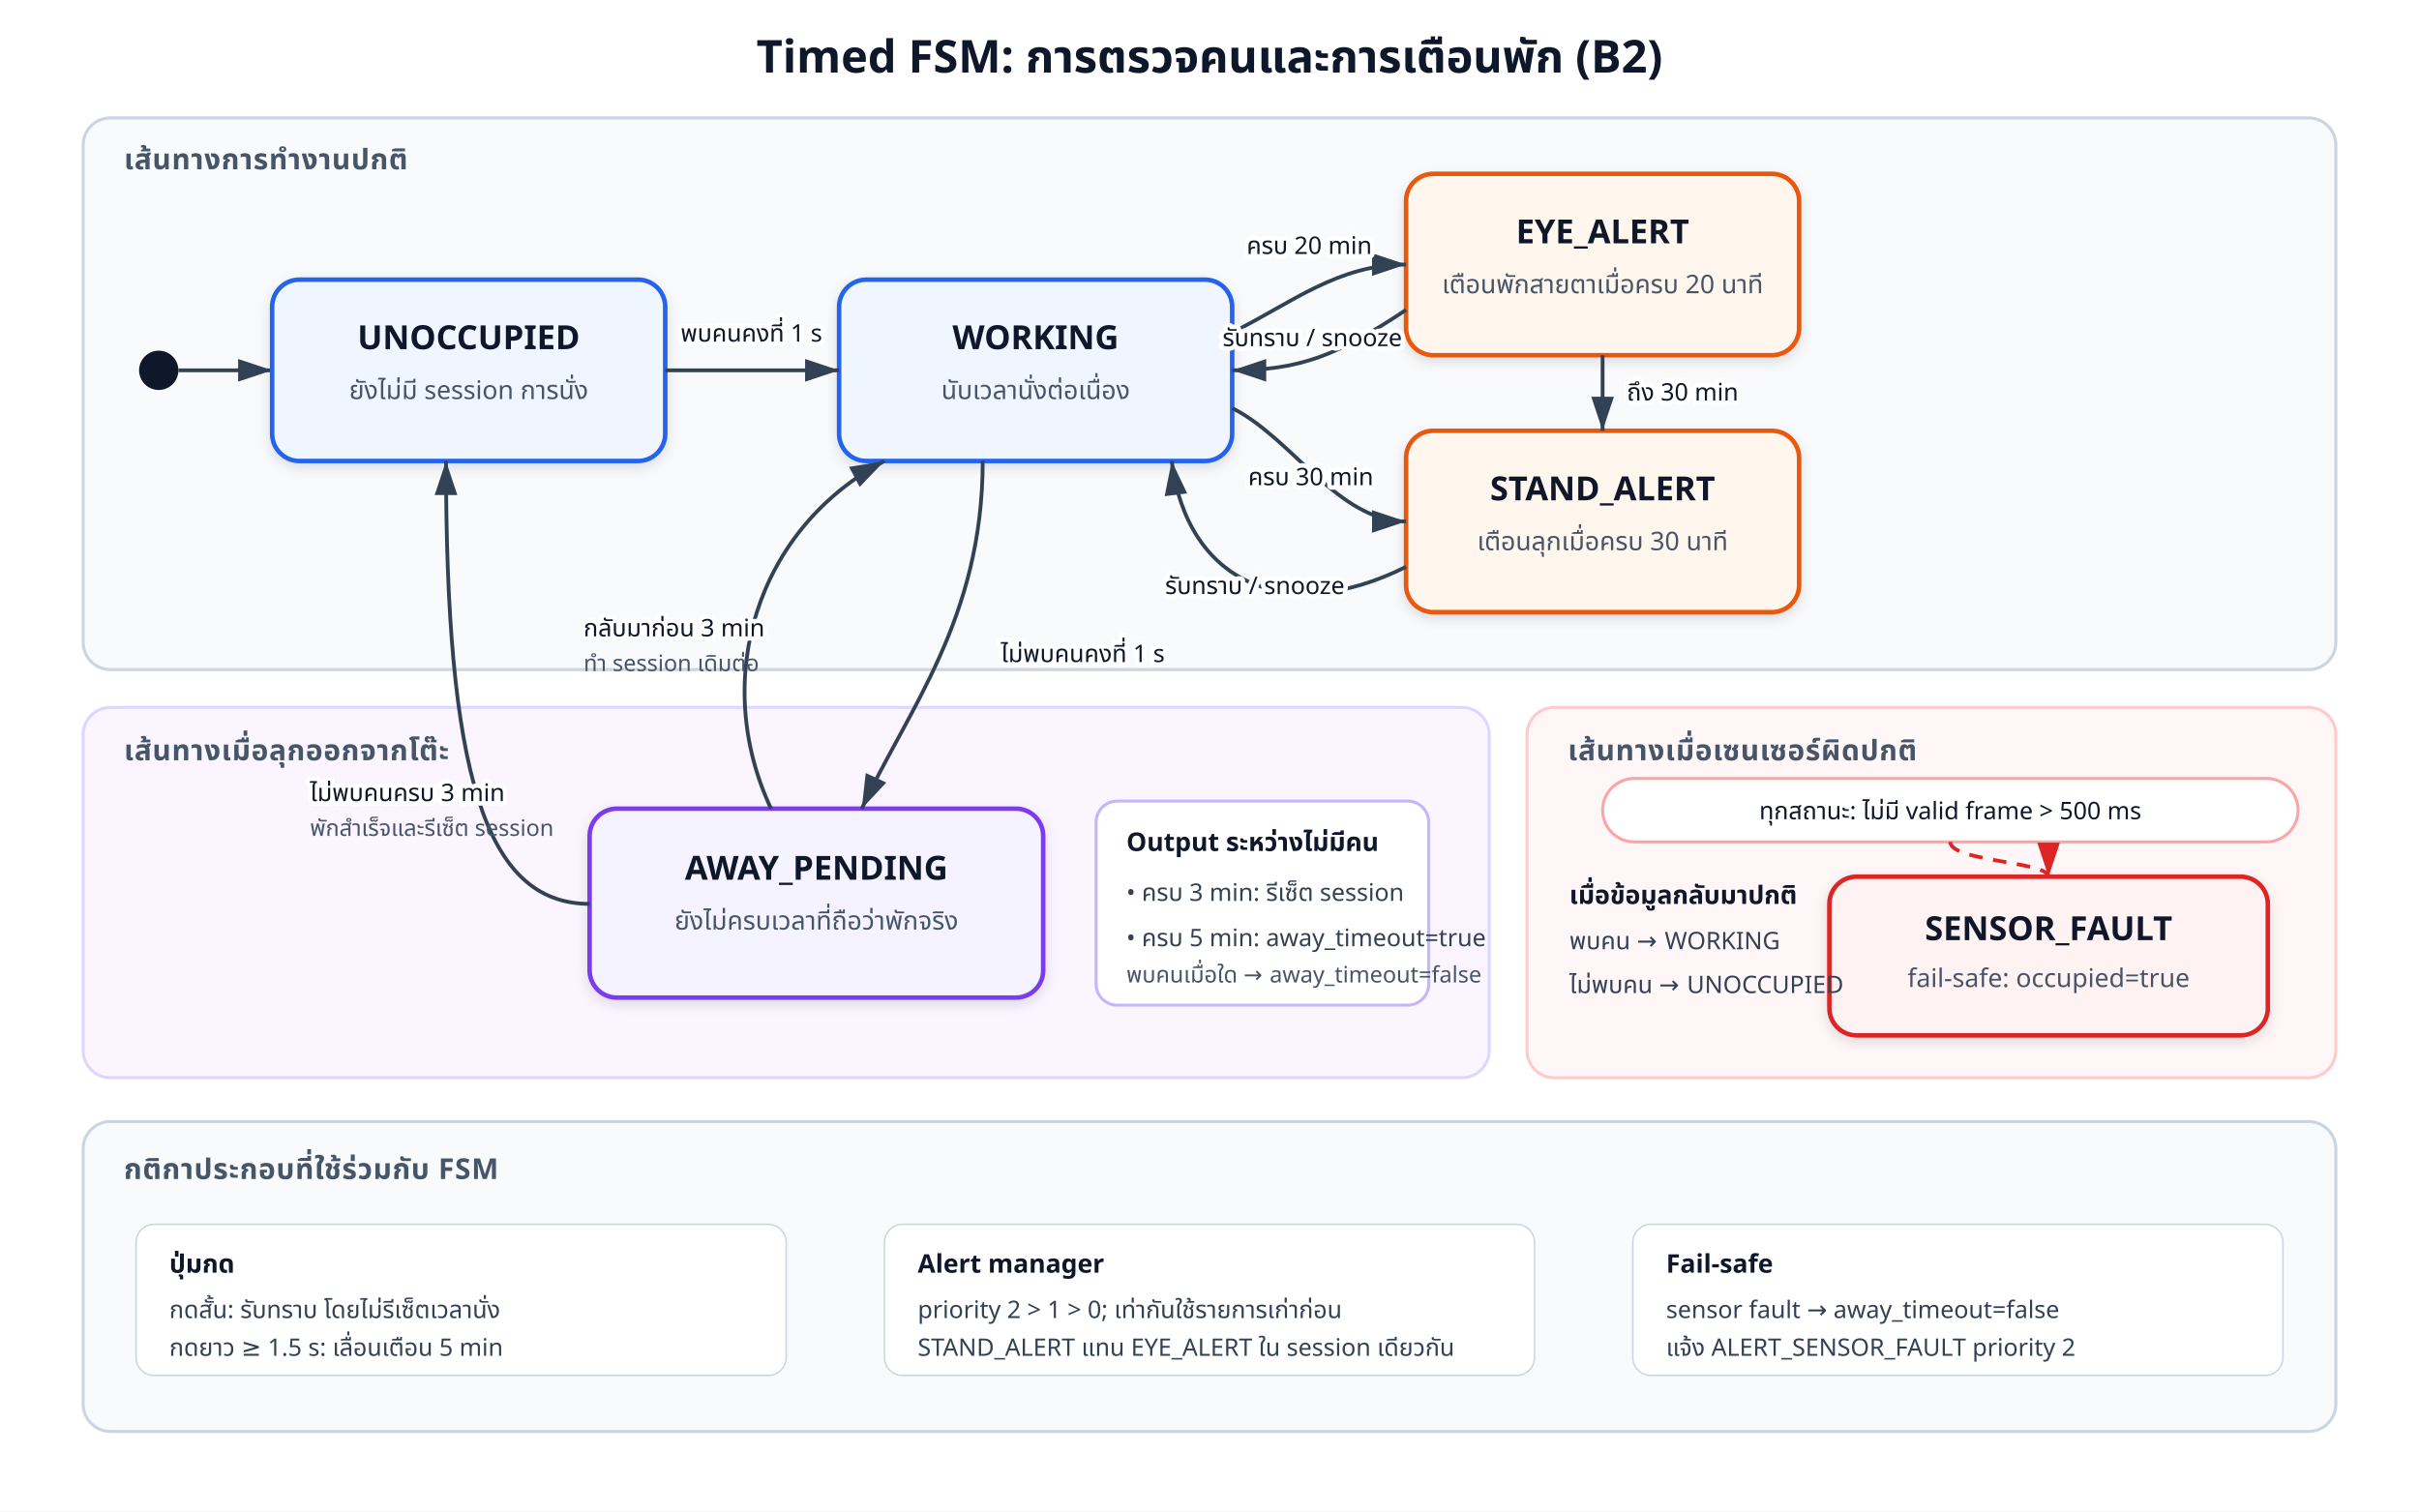
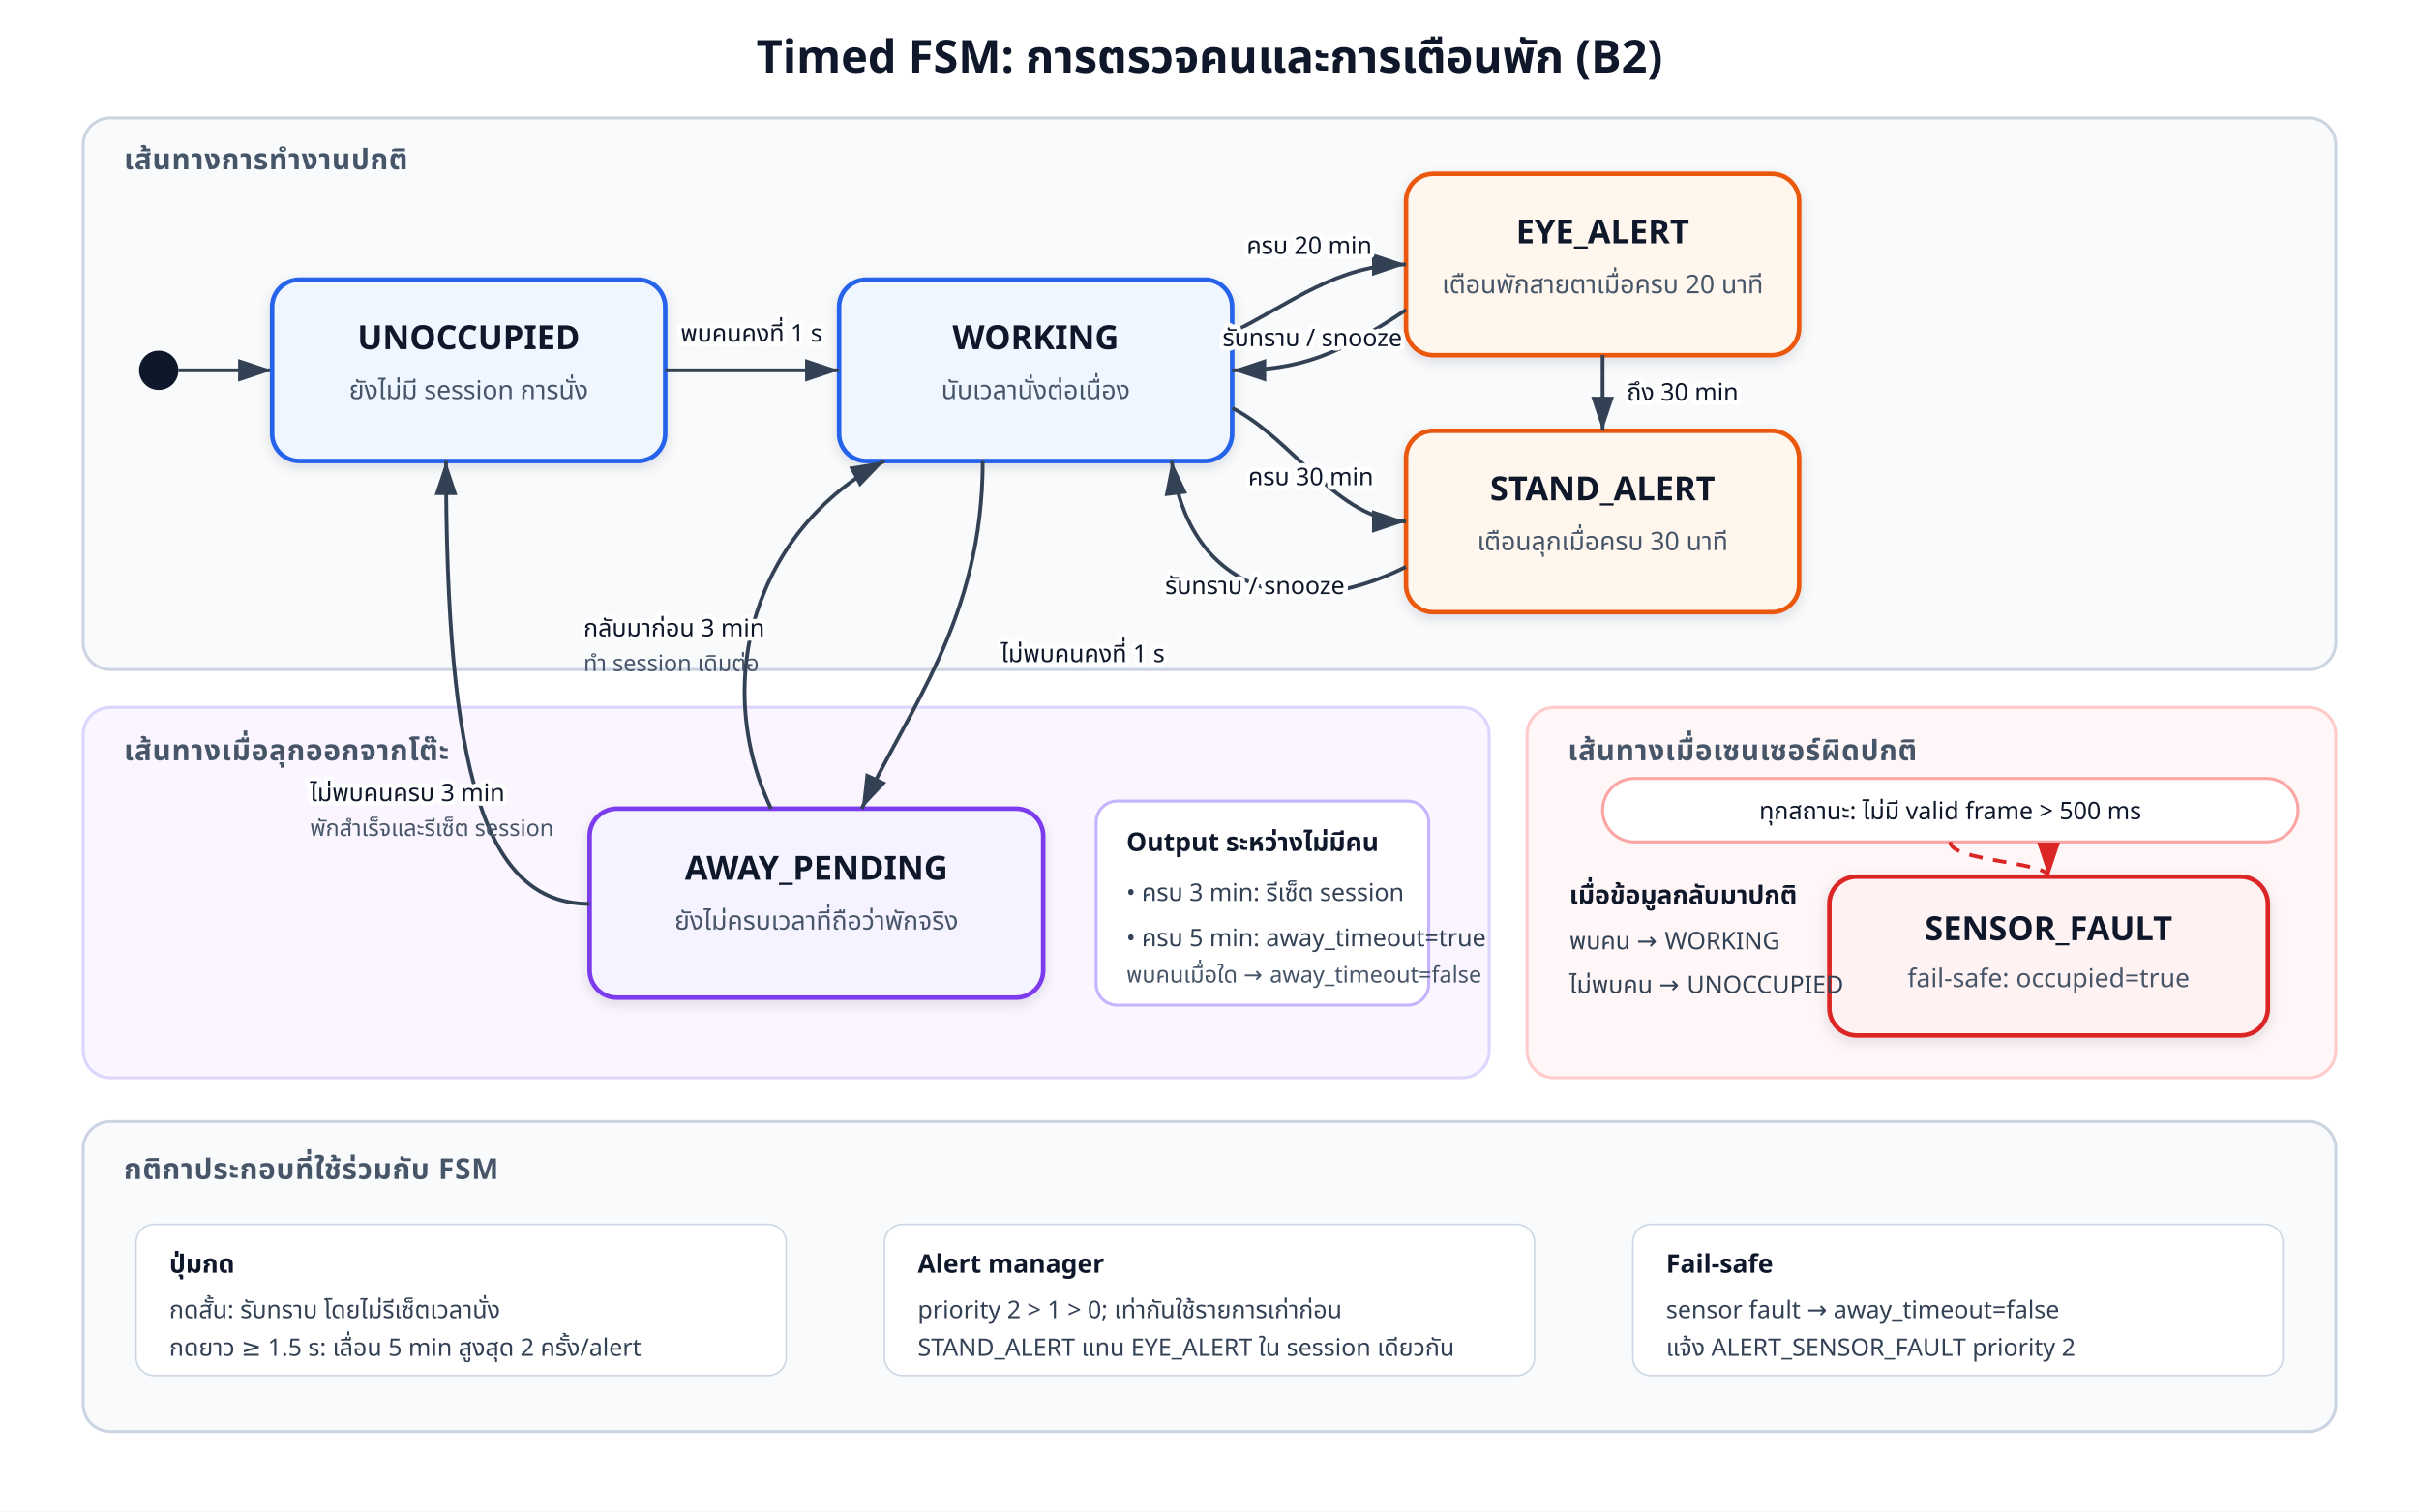
<svg xmlns="http://www.w3.org/2000/svg" width="1600" height="1000" viewBox="0 0 1600 1000">
  <defs>
    <marker id="arrow" markerWidth="10" markerHeight="10" refX="9" refY="3" orient="auto">
      <path d="M0,0 L0,6 L9,3 z" fill="#334155" />
    </marker>
    <marker id="arrowRed" markerWidth="10" markerHeight="10" refX="9" refY="3" orient="auto">
      <path d="M0,0 L0,6 L9,3 z" fill="#dc2626" />
    </marker>
    <filter id="shadow" x="-10%" y="-10%" width="120%" height="120%">
      <feDropShadow dx="0" dy="3" stdDeviation="4" flood-color="#0f172a" flood-opacity="0.12" />
    </filter>
    <style>
      .title { font:700 30px 'Noto Sans Thai','Tahoma',sans-serif; fill:#0f172a; }
      .section { font:700 19px 'Noto Sans Thai','Tahoma',sans-serif; fill:#475569; letter-spacing:.5px; }
      .state { fill:#eff6ff; stroke:#2563eb; stroke-width:3; }
      .alert { fill:#fff7ed; stroke:#ea580c; stroke-width:3; }
      .away { fill:#f5f3ff; stroke:#7c3aed; stroke-width:3; }
      .fault { fill:#fef2f2; stroke:#dc2626; stroke-width:3; }
      .stateName { font:700 22px 'Noto Sans Thai','Tahoma',sans-serif; fill:#0f172a; }
      .stateDesc { font:17px 'Noto Sans Thai','Tahoma',sans-serif; fill:#475569; }
      .edge { fill:none; stroke:#334155; stroke-width:2.5; marker-end:url(#arrow); }
      .faultEdge { fill:none; stroke:#dc2626; stroke-width:2.5; stroke-dasharray:9 7; marker-end:url(#arrowRed); }
      .condition { font:16px 'Noto Sans Thai','Tahoma',sans-serif; fill:#0f172a; paint-order:stroke; stroke:#fff; stroke-width:6px; stroke-linejoin:round; }
      .small { font:15px 'Noto Sans Thai','Tahoma',sans-serif; fill:#475569; }
      .noteTitle { font:700 17px 'Noto Sans Thai','Tahoma',sans-serif; fill:#0f172a; }
      .note { font:16px 'Noto Sans Thai','Tahoma',sans-serif; fill:#334155; }
    </style>
  </defs>
  <rect width="1600" height="1000" fill="#ffffff" />
  <text x="800" y="48" text-anchor="middle" class="title">Timed FSM: การตรวจคนและการเตือนพัก (B2)</text>
  <rect x="55" y="78" width="1490" height="365" rx="18" fill="#f8fafc" stroke="#cbd5e1" stroke-width="2" />
  <text x="82" y="112" class="section">เส้นทางการทำงานปกติ</text>
  <circle cx="105" cy="245" r="13" fill="#0f172a" />
  <path d="M118 245 L180 245" class="edge" />
  <rect x="180" y="185" width="260" height="120" rx="18" class="state" filter="url(#shadow)" />
  <text x="310" y="231" text-anchor="middle" class="stateName">UNOCCUPIED</text>
  <text x="310" y="264" text-anchor="middle" class="stateDesc">ยังไม่มี session การนั่ง</text>
  <rect x="555" y="185" width="260" height="120" rx="18" class="state" filter="url(#shadow)" />
  <text x="685" y="231" text-anchor="middle" class="stateName">WORKING</text>
  <text x="685" y="264" text-anchor="middle" class="stateDesc">นับเวลานั่งต่อเนื่อง</text>
  <rect x="930" y="115" width="260" height="120" rx="18" class="alert" filter="url(#shadow)" />
  <text x="1060" y="161" text-anchor="middle" class="stateName">EYE_ALERT</text>
  <text x="1060" y="194" text-anchor="middle" class="stateDesc">เตือนพักสายตาเมื่อครบ 20 นาที</text>
  <rect x="930" y="285" width="260" height="120" rx="18" class="alert" filter="url(#shadow)" />
  <text x="1060" y="331" text-anchor="middle" class="stateName">STAND_ALERT</text>
  <text x="1060" y="364" text-anchor="middle" class="stateDesc">เตือนลุกเมื่อครบ 30 นาที</text>
  <path d="M440 245 L555 245" class="edge" />
  <text x="497" y="226" text-anchor="middle" class="condition">พบคนคงที่ 1 s</text>
  <path d="M815 220 C855 200 885 175 930 175" class="edge" />
  <text x="866" y="168" text-anchor="middle" class="condition">ครบ 20 min</text>
  <path d="M815 270 C855 290 885 345 930 345" class="edge" />
  <text x="867" y="321" text-anchor="middle" class="condition">ครบ 30 min</text>
  <path d="M930 205 C885 235 860 245 815 245" class="edge" />
  <text x="868" y="229" text-anchor="middle" class="condition">รับทราบ / snooze</text>
  <path d="M930 375 C850 415 785 385 775 305" class="edge" />
  <text x="830" y="393" text-anchor="middle" class="condition">รับทราบ / snooze</text>
  <path d="M1060 235 L1060 285" class="edge" />
  <text x="1076" y="265" class="condition">ถึง 30 min</text>
  <rect x="55" y="468" width="930" height="245" rx="18" fill="#faf5ff" stroke="#ddd6fe" stroke-width="2" />
  <text x="82" y="503" class="section">เส้นทางเมื่อลุกออกจากโต๊ะ</text>
  <rect x="390" y="535" width="300" height="125" rx="18" class="away" filter="url(#shadow)" />
  <text x="540" y="582" text-anchor="middle" class="stateName">AWAY_PENDING</text>
  <text x="540" y="615" text-anchor="middle" class="stateDesc">ยังไม่ครบเวลาที่ถือว่าพักจริง</text>
  <path d="M650 305 C650 410 600 470 570 535" class="edge" />
  <text x="662" y="438" class="condition">ไม่พบคนคงที่ 1 s</text>
  <path d="M510 535 C470 450 500 350 585 305" class="edge" />
  <text x="386" y="421" class="condition">กลับมาก่อน 3 min</text>
  <text x="386" y="444" class="small">ทำ session เดิมต่อ</text>
  <path d="M390 598 C320 598 295 510 295 305" class="edge" />
  <text x="205" y="530" class="condition">ไม่พบคนครบ 3 min</text>
  <text x="205" y="553" class="small">พักสำเร็จและรีเซ็ต session</text>
  <rect x="725" y="530" width="220" height="135" rx="14" fill="#ffffff" stroke="#c4b5fd" stroke-width="2" />
  <text x="745" y="563" class="noteTitle">Output ระหว่างไม่มีคน</text>
  <text x="745" y="596" class="note">• ครบ 3 min: รีเซ็ต session</text>
  <text x="745" y="626" class="note">• ครบ 5 min: away_timeout=true</text>
  <text x="745" y="650" class="small">พบคนเมื่อใด → away_timeout=false</text>
  <rect x="1010" y="468" width="535" height="245" rx="18" fill="#fff7f7" stroke="#fecaca" stroke-width="2" />
  <text x="1037" y="503" class="section">เส้นทางเมื่อเซนเซอร์ผิดปกติ</text>
  <rect x="1060" y="515" width="460" height="42" rx="21" fill="#ffffff" stroke="#fca5a5" stroke-width="2" />
  <text x="1290" y="542" text-anchor="middle" class="condition">ทุกสถานะ: ไม่มี valid frame &gt; 500 ms</text>
  <path d="M1290 557 C1290 570 1355 570 1355 580" class="faultEdge" />
  <rect x="1210" y="580" width="290" height="105" rx="18" class="fault" filter="url(#shadow)" />
  <text x="1355" y="622" text-anchor="middle" class="stateName">SENSOR_FAULT</text>
  <text x="1355" y="653" text-anchor="middle" class="stateDesc">fail-safe: occupied=true</text>
  <text x="1038" y="598" class="noteTitle">เมื่อข้อมูลกลับมาปกติ</text>
  <text x="1038" y="628" class="note">พบคน → WORKING</text>
  <text x="1038" y="657" class="note">ไม่พบคน → UNOCCUPIED</text>
  <rect x="55" y="742" width="1490" height="205" rx="18" fill="#f8fafc" stroke="#cbd5e1" stroke-width="2" />
  <text x="82" y="780" class="section">กติกาประกอบที่ใช้ร่วมกับ FSM</text>
  <rect x="90" y="810" width="430" height="100" rx="12" fill="#ffffff" stroke="#cbd5e1" />
  <text x="112" y="842" class="noteTitle">ปุ่มกด</text>
  <text x="112" y="872" class="note">กดสั้น: รับทราบ โดยไม่รีเซ็ตเวลานั่ง</text>
-   <text x="112" y="897" class="note">กดยาว ≥ 1.5 s: เลื่อนเตือน 5 min</text>
+   <text x="112" y="897" class="note">กดยาว ≥ 1.5 s: เลื่อน 5 min สูงสุด 2 ครั้ง/alert</text>
  <rect x="585" y="810" width="430" height="100" rx="12" fill="#ffffff" stroke="#cbd5e1" />
  <text x="607" y="842" class="noteTitle">Alert manager</text>
  <text x="607" y="872" class="note">priority 2 &gt; 1 &gt; 0; เท่ากันใช้รายการเก่าก่อน</text>
  <text x="607" y="897" class="note">STAND_ALERT แทน EYE_ALERT ใน session เดียวกัน</text>
  <rect x="1080" y="810" width="430" height="100" rx="12" fill="#ffffff" stroke="#cbd5e1" />
  <text x="1102" y="842" class="noteTitle">Fail-safe</text>
  <text x="1102" y="872" class="note">sensor fault → away_timeout=false</text>
  <text x="1102" y="897" class="note">แจ้ง ALERT_SENSOR_FAULT priority 2</text>
</svg>
